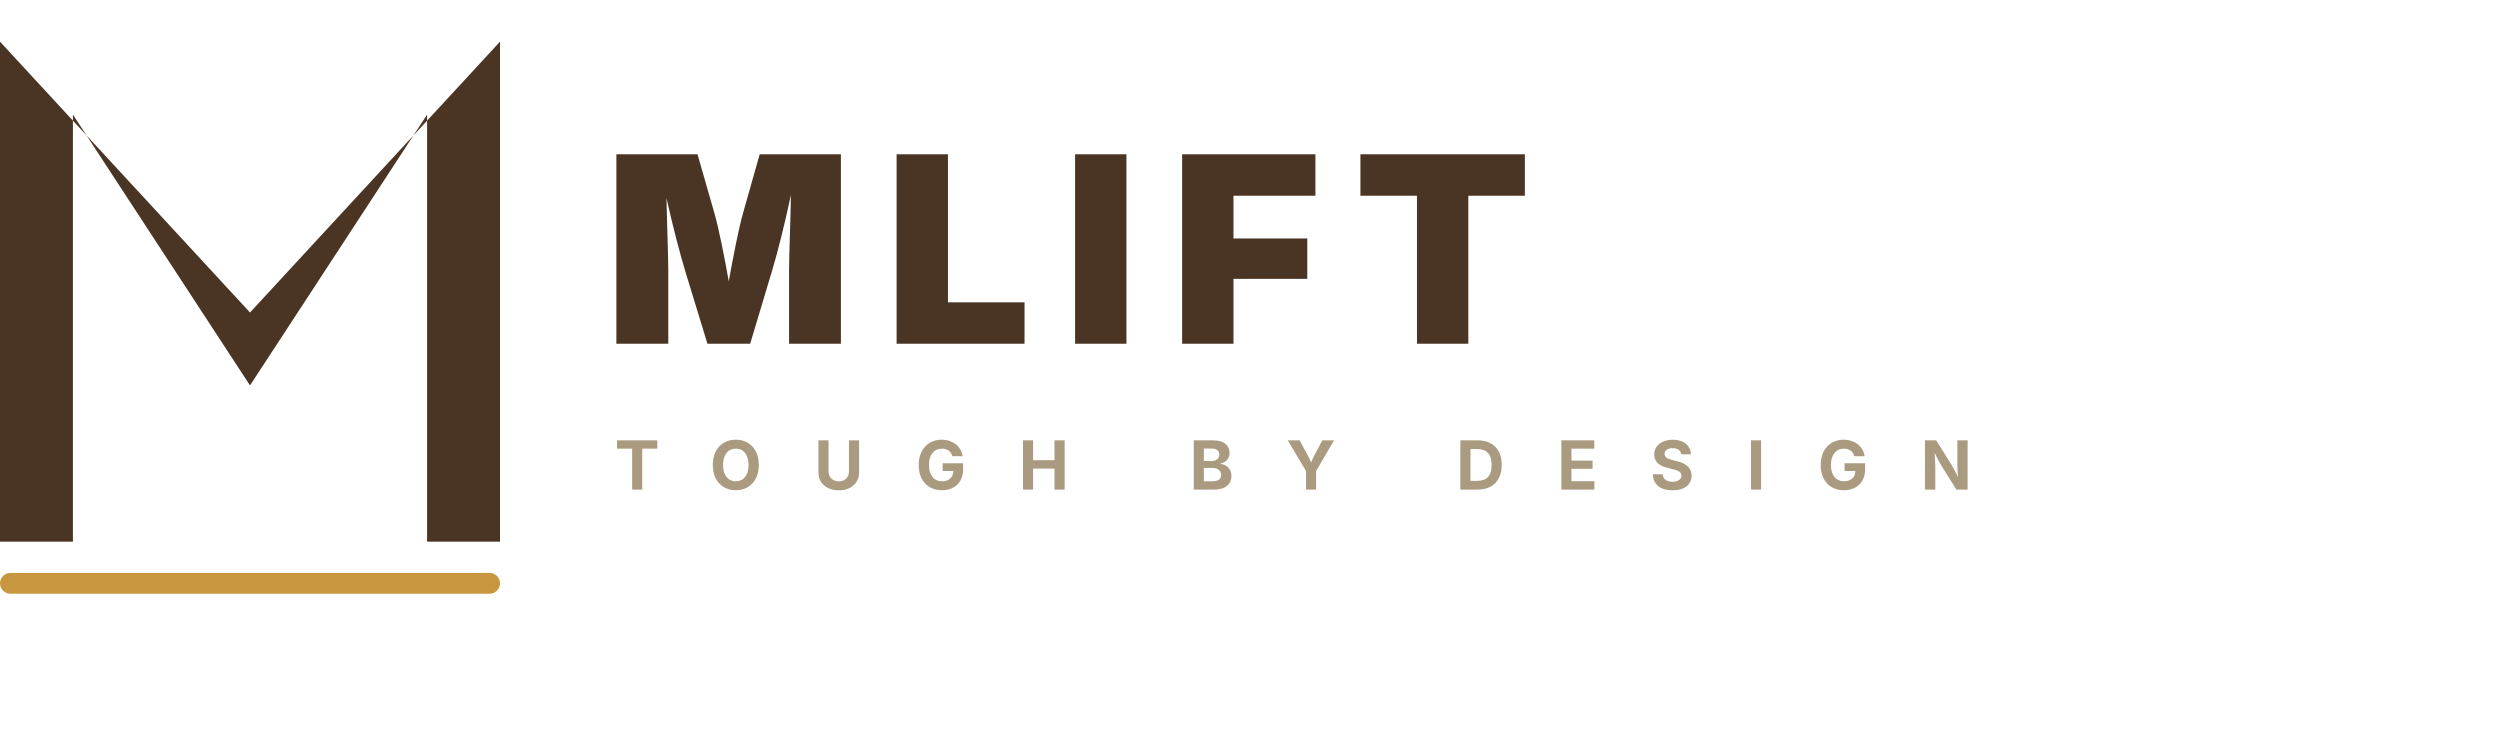
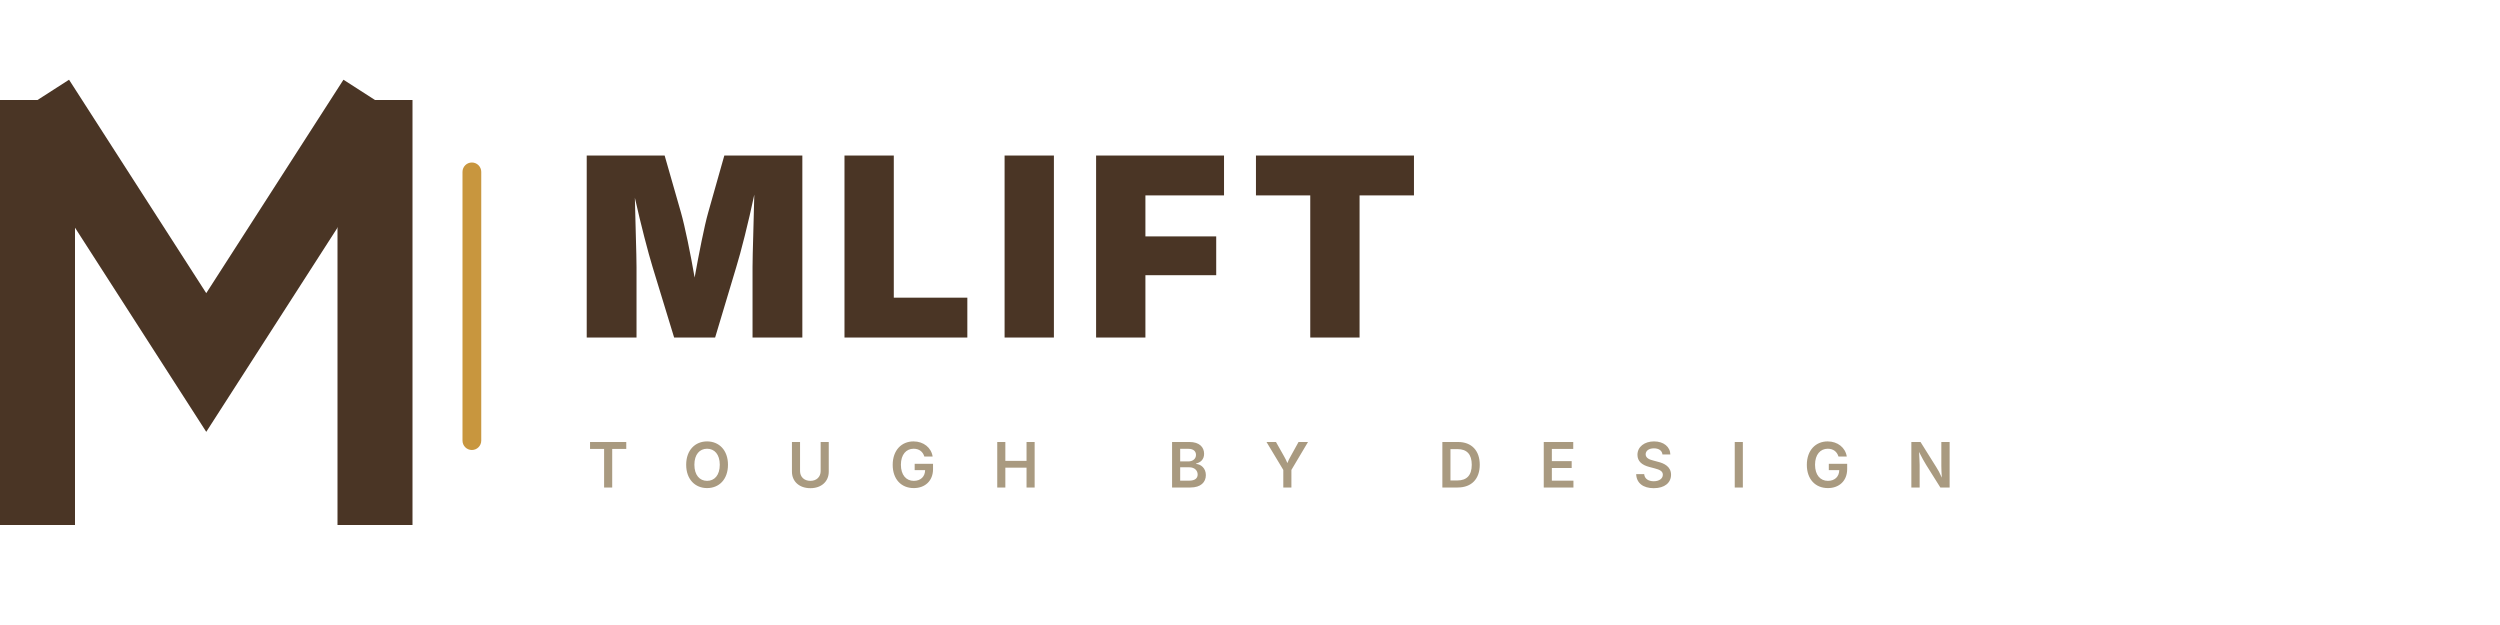
- <svg xmlns="http://www.w3.org/2000/svg" viewBox="0 0 480 140" width="480" height="140">
-   <path d="     M 0,104     L 0,8     L 48,60     L 96,8     L 96,104     L 82,104     L 82,22     L 48,74     L 14,22     L 14,104     Z   " fill="#4A3525" fill-rule="evenodd" />
-   <rect x="0" y="110" width="96" height="4" rx="2" fill="#C8963E" />
-   <text x="116" y="66" font-family="system-ui, -apple-system, sans-serif" font-weight="900" font-size="50" fill="#4A3525" letter-spacing="6">MLIFT</text>
-   <text x="118" y="94" font-family="system-ui, -apple-system, sans-serif" font-weight="700" font-size="13" fill="#A99A80" letter-spacing="10">TOUGH BY DESIGN</text>
+ <svg xmlns="http://www.w3.org/2000/svg" viewBox="0 0 400 100" width="400" height="100">
+   <g stroke="#4A3525" stroke-width="12" stroke-linecap="butt" stroke-linejoin="miter" stroke-miterlimit="4" fill="none">
+     <path d="M 6,16 L 33,58 L 60,16" />
+     <line x1="6" y1="16" x2="6" y2="84" />
+     <line x1="60" y1="16" x2="60" y2="84" />
+   </g>
+   <rect x="74" y="26" width="3" height="46" rx="1.5" fill="#C8963E" />
+   <text x="92" y="54" font-family="system-ui, -apple-system, 'Arial Black', 'Helvetica Neue', sans-serif" font-weight="900" font-size="40" fill="#4A3525" letter-spacing="3">MLIFT</text>
+   <text x="94" y="78" font-family="system-ui, -apple-system, sans-serif" font-weight="600" font-size="10" fill="#A99A80" letter-spacing="9">TOUGH BY DESIGN</text>
</svg>
